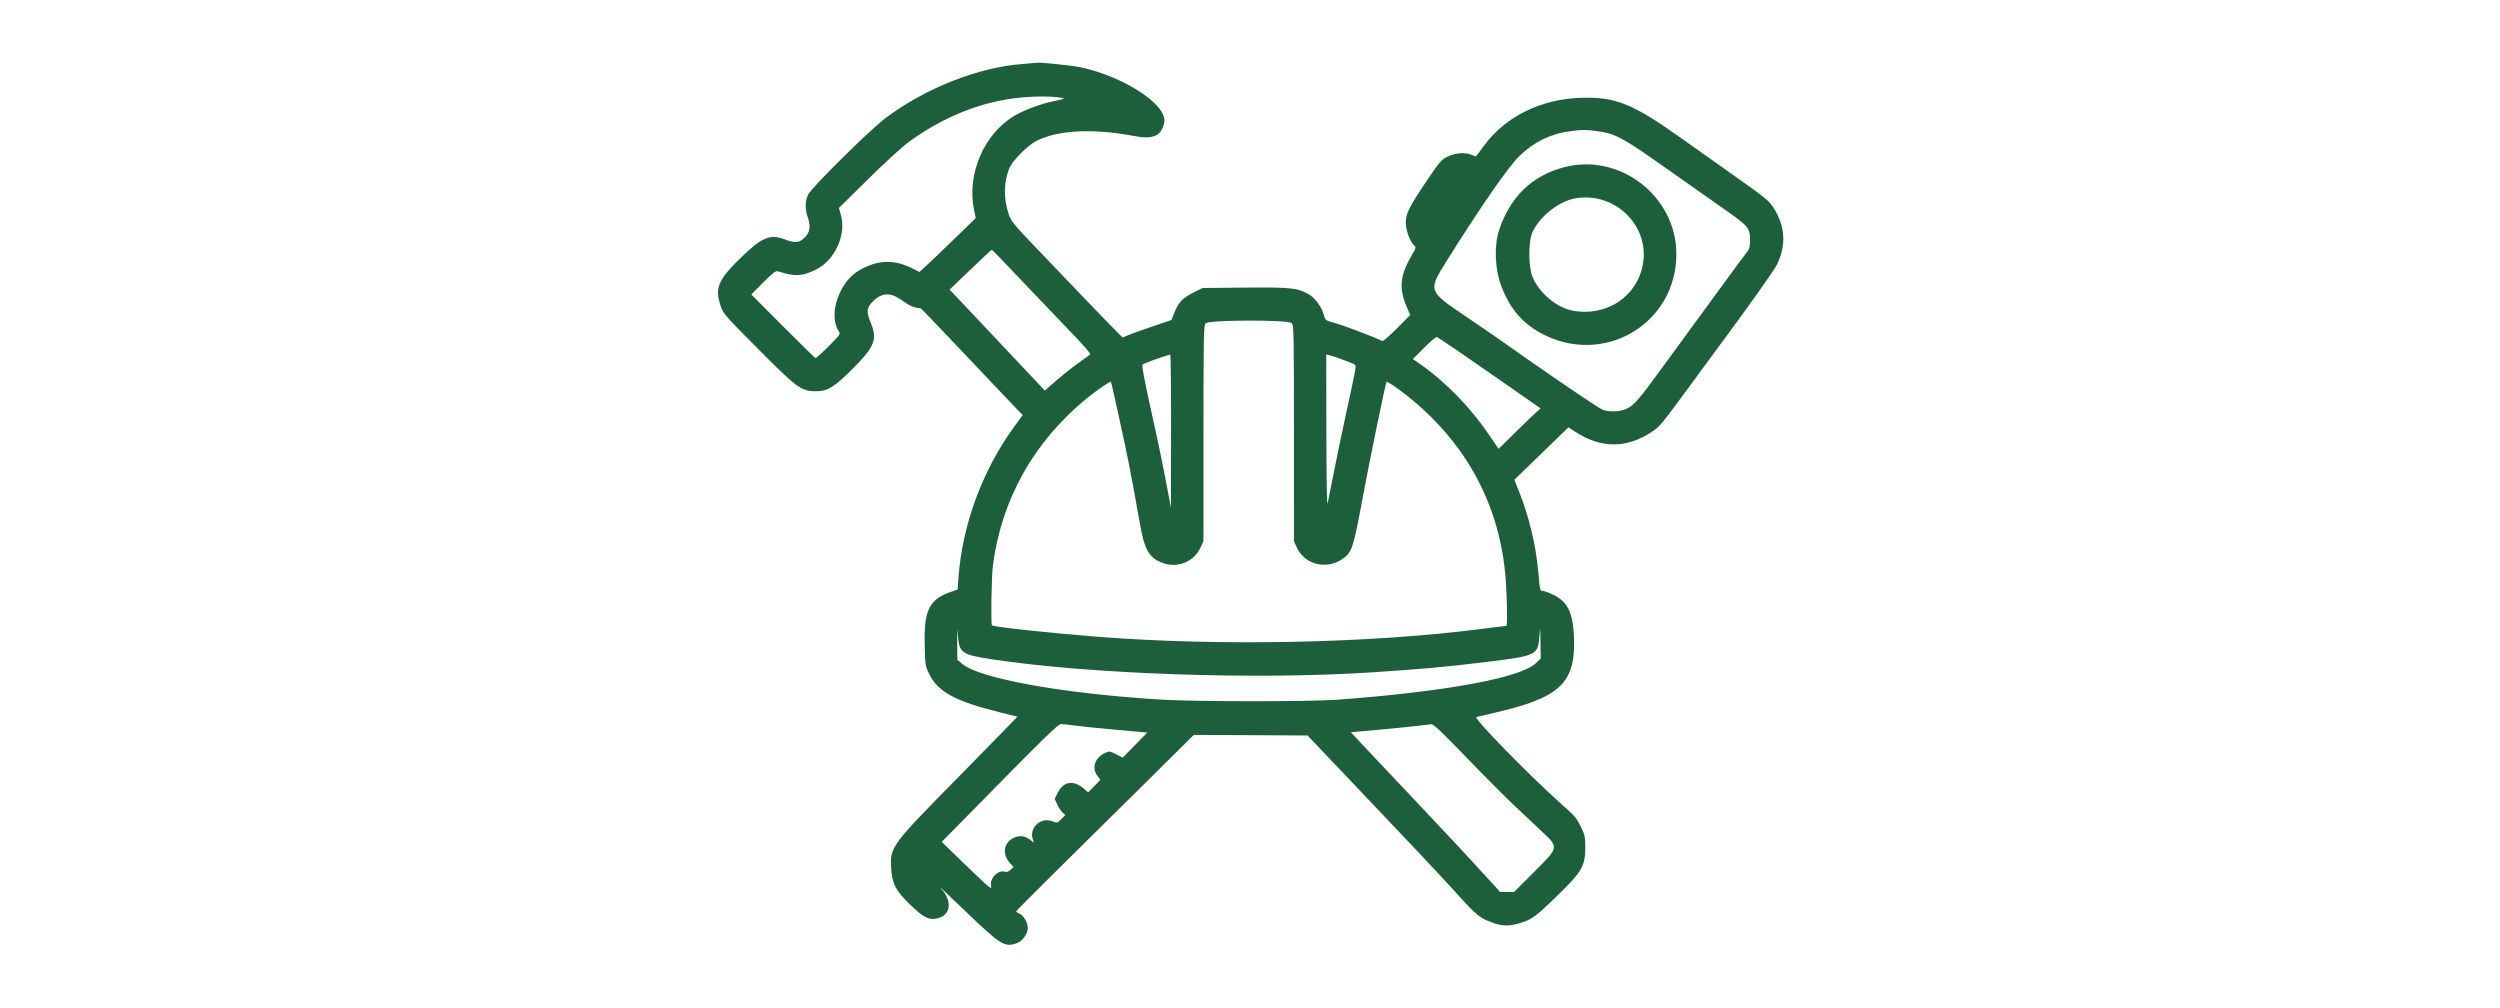
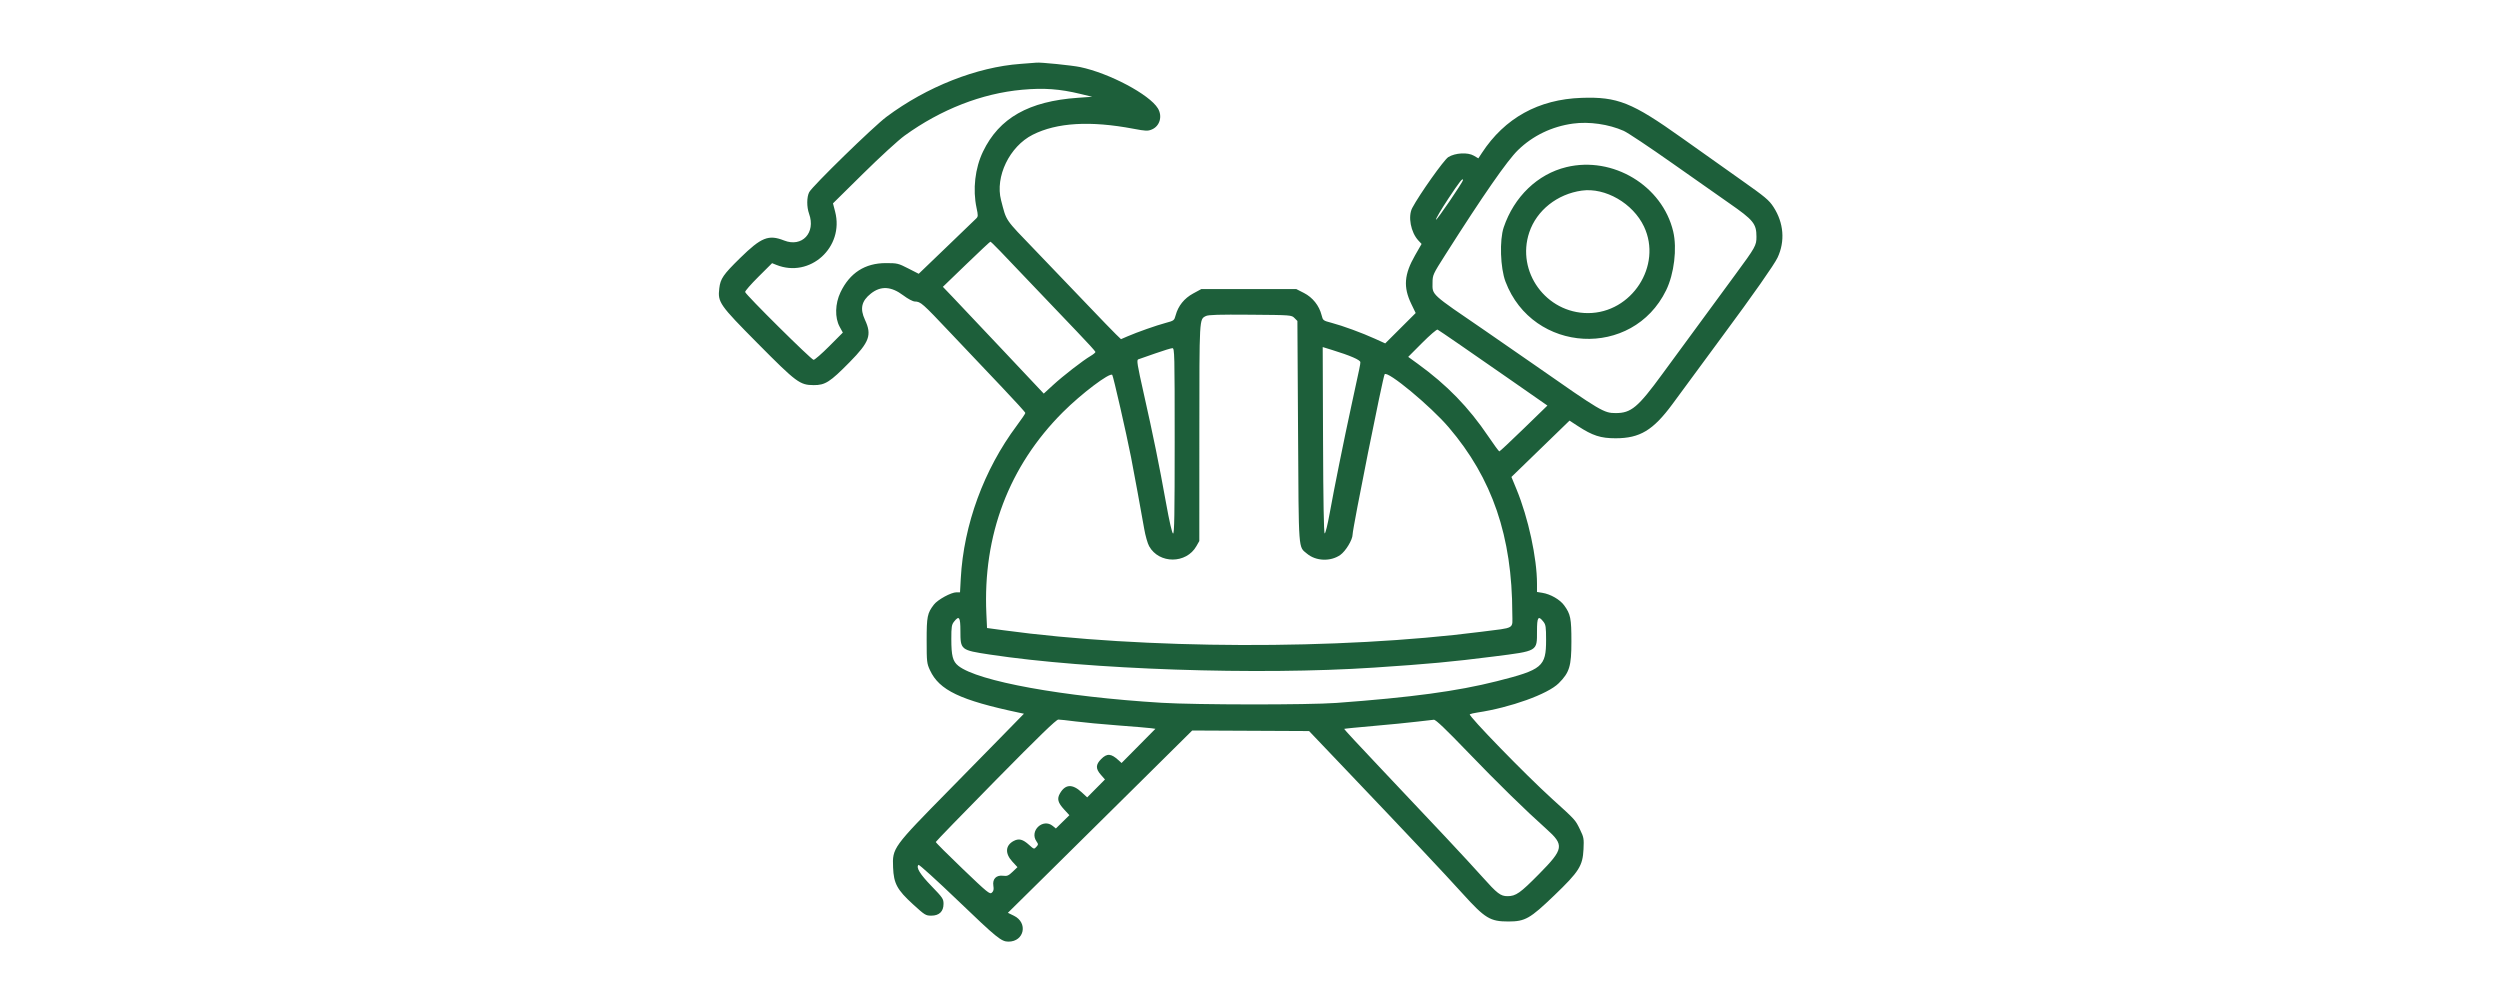
- <svg xmlns="http://www.w3.org/2000/svg" width="1000" height="403" viewBox="-200.5 120.6 1935.0 779.8">
-   <path d="M 591.357 170.090 C 557.041 172.566, 516.257 188.591, 485.109 211.836 C 472.751 221.058, 427.405 265.895, 424.936 271.334 C 422.643 276.383, 422.488 282.298, 424.500 288 C 427.171 295.571, 426.542 300.377, 422.347 304.452 C 418.032 308.642, 415.007 308.952, 407.239 305.999 C 395.480 301.530, 389.368 304.055, 372.681 320.273 C 355.533 336.939, 352.702 343.519, 357.028 356.656 C 359.263 363.444, 359.503 363.723, 386.267 390.670 C 416.329 420.938, 419.659 423.376, 431.013 423.437 C 440.067 423.486, 445.554 420.070, 460.149 405.298 C 476.601 388.647, 478.700 383.169, 473.481 370.500 C 469.772 361.496, 470.106 358.794, 475.592 353.463 C 482.471 346.777, 489.279 346.785, 498.195 353.488 C 501.552 356.011, 505.701 358.195, 507.802 358.546 C 509.836 358.886, 511.808 359.239, 512.184 359.332 C 512.559 359.424, 522.684 369.893, 534.684 382.595 C 546.683 395.297, 564.272 413.839, 573.770 423.799 L 591.040 441.908 584.614 450.704 C 559.902 484.530, 544.252 526.962, 541.336 568.048 L 540.707 576.912 536.213 578.443 C 518.921 584.335, 514.689 592.430, 515.183 618.670 C 515.484 634.674, 515.637 635.794, 518.301 641.500 C 525.040 655.937, 538.345 663.261, 573.741 672.019 L 586.983 675.295 575.760 686.898 C 569.588 693.279, 554.404 708.774, 542.019 721.330 C 489.517 774.559, 488.354 776.116, 489.238 792 C 489.937 804.555, 492.679 809.928, 503.906 820.734 C 514.002 830.451, 517.902 832.602, 523.714 831.659 C 535.390 829.764, 537.285 818.520, 527.679 808.127 C 524.831 805.044, 533.122 812.748, 546.105 825.245 C 574.357 852.442, 577.321 854.256, 587.099 850.344 C 591.233 848.690, 594.921 843.273, 594.978 838.770 C 595.027 834.882, 591.828 829.171, 588.928 827.970 C 587.318 827.303, 586 826.438, 586 826.048 C 586 825.657, 598.038 813.481, 612.750 798.989 C 627.462 784.497, 658.400 753.912, 681.500 731.023 L 723.500 689.407 767.500 689.634 L 811.500 689.861 839.500 719.261 C 889.958 772.241, 914.456 798.262, 928.532 813.830 C 942.684 829.482, 945.232 831.467, 955.858 835.123 C 962.836 837.524, 968.203 837.495, 976.145 835.015 C 985.397 832.126, 988.196 830.062, 1004.935 813.790 C 1023.857 795.396, 1026.500 790.827, 1026.500 776.500 C 1026.500 768.406, 1026.179 766.846, 1023.310 761 C 1019.545 753.328, 1019.345 753.097, 1006.476 741.547 C 981.944 719.530, 939.801 676.326, 942.145 675.596 C 942.890 675.365, 948.900 673.946, 955.500 672.443 C 1007.207 660.672, 1019.180 649.333, 1017.741 613.500 C 1016.987 594.724, 1012.754 586.164, 1001.620 580.897 C 998.254 579.304, 994.698 578.001, 993.719 578.001 C 991.461 578, 991.448 577.946, 990.096 562.996 C 988.231 542.364, 983.111 520.984, 975.300 501.210 L 971.630 491.919 992.548 471.632 L 1013.465 451.344 1019.337 455.139 C 1038.959 467.822, 1058.753 467.694, 1078.123 454.759 C 1084.285 450.644, 1084.442 450.454, 1108.013 418.500 C 1110.042 415.750, 1114.996 409, 1119.022 403.500 C 1123.049 398, 1129.344 389.450, 1133.011 384.500 C 1153.509 356.832, 1172.313 330.317, 1174.508 325.984 C 1182.251 310.704, 1181.460 295.757, 1172.144 281.344 C 1168.681 275.987, 1165.934 273.693, 1146.879 260.250 C 1135.121 251.954, 1114.700 237.471, 1101.500 228.065 C 1063.225 200.792, 1050.032 195.454, 1023 196.307 C 992.384 197.274, 965.067 210.669, 948.518 232.829 L 941.807 241.817 938.183 240.303 C 933.300 238.263, 925.386 239.022, 919.326 242.113 C 915.007 244.315, 913.268 246.410, 902.785 262.037 C 889.807 281.383, 887.554 286.045, 887.608 293.455 C 887.647 298.899, 890.964 307.752, 893.991 310.492 C 895.719 312.056, 895.627 312.414, 891.868 318.813 C 883.271 333.447, 882.226 343.580, 887.917 357.125 L 891.001 364.465 880.756 374.745 C 875.120 380.400, 870.058 384.811, 869.505 384.547 C 862.617 381.267, 839.991 372.675, 833.590 370.909 C 825.345 368.634, 825.311 368.610, 824.212 364.563 C 822.501 358.257, 817.632 351.455, 812.803 348.625 C 803.883 343.397, 799.072 342.871, 763.222 343.199 L 730.389 343.500 722.844 347.231 C 714.649 351.283, 711.358 354.912, 708.101 363.492 L 706.301 368.236 690.900 373.486 C 682.430 376.374, 673.891 379.444, 671.925 380.308 L 668.351 381.880 656.399 369.690 C 649.826 362.986, 640.409 353.225, 635.474 348 C 630.538 342.775, 616.561 328.150, 604.414 315.500 C 583.472 293.692, 582.214 292.163, 580.133 286 C 576.058 273.930, 576.396 260.712, 581.050 250.165 C 583.552 244.494, 595.136 232.978, 601.667 229.668 C 618.376 221.202, 645.527 219.846, 677.419 225.885 C 692.266 228.697, 698.617 225.786, 700.607 215.258 C 703.152 201.790, 669.410 179.738, 635.266 172.556 C 629.593 171.363, 603.014 168.585, 602.605 169.143 C 602.547 169.221, 597.486 169.647, 591.357 170.090 M 590.500 196.013 C 560.186 198.761, 530.829 210.271, 503.125 230.270 C 498.336 233.728, 484.454 246.413, 471.704 258.982 L 448.861 281.500 450.466 287.500 C 454.552 302.775, 445.476 322.227, 430.957 329.314 C 420.234 334.547, 414.791 334.777, 401.500 330.555 C 399.918 330.052, 397.569 331.863, 390.256 339.222 L 381.013 348.525 405.393 372.975 C 418.802 386.422, 430.169 397.556, 430.652 397.717 C 431.135 397.878, 435.733 393.789, 440.870 388.630 C 450.117 379.345, 450.194 379.226, 448.603 376.798 C 440.401 364.280, 448.949 338.845, 464.345 329.956 C 478.994 321.498, 491.416 321.116, 506.327 328.668 L 511.155 331.112 515.827 326.860 C 518.397 324.522, 528.206 315.143, 537.625 306.018 L 554.749 289.428 553.395 282.964 C 547.618 255.376, 561.272 223.837, 584.974 210.023 C 592.336 205.733, 605.540 200.826, 614.500 199.051 C 624.459 197.078, 625.047 196.612, 618.500 195.884 C 610.895 195.039, 600.731 195.085, 590.500 196.013 M 1015 222.094 C 999.761 224.063, 986.711 230.441, 975.394 241.452 C 966.965 249.652, 945.383 280.790, 919.568 321.995 C 904.636 345.829, 904.551 345.572, 933.997 365.500 C 944.562 372.650, 956.647 380.941, 960.853 383.925 C 995.084 408.208, 1036.066 436.129, 1039.718 437.655 C 1044.525 439.664, 1053.637 439.354, 1058.465 437.017 C 1064.512 434.090, 1067.916 430.094, 1088.730 401.500 C 1099.139 387.200, 1111.795 369.875, 1116.854 363 C 1121.913 356.125, 1131.298 343.300, 1137.710 334.500 C 1144.122 325.700, 1150.410 317.228, 1151.684 315.673 C 1153.608 313.325, 1154 311.680, 1154 305.958 C 1154 297.030, 1152.643 295.458, 1133.225 281.893 C 1125.126 276.235, 1104.812 261.942, 1088.082 250.131 C 1055.082 226.833, 1049.884 224.050, 1035.678 222.083 C 1026.965 220.877, 1024.407 220.878, 1015 222.094 M 1010.224 250.017 C 985.374 256.528, 968.556 272.718, 959.861 298.500 C 955.896 310.257, 956.467 328.361, 961.207 341.207 C 967.594 358.515, 977.064 370.065, 991.432 378.072 C 1039.644 404.939, 1097 371.885, 1097 317.234 C 1097 272.565, 1053.315 238.726, 1010.224 250.017 M 1019 274.085 C 1006.469 276.211, 991.996 287.365, 985.952 299.555 C 982.161 307.201, 982.290 327.918, 986.180 336.218 C 991.748 348.098, 1004.880 358.807, 1016.587 361.016 C 1043.008 366.002, 1066.991 350.015, 1071.200 324.611 C 1076.122 294.907, 1049.299 268.944, 1019 274.085 M 550.500 329.394 L 534.500 344.761 541.028 351.631 C 544.618 355.409, 561.198 372.992, 577.872 390.704 L 608.188 422.909 616.839 415.346 C 621.597 411.186, 629.317 405.059, 633.995 401.729 C 638.673 398.399, 642.898 395.327, 643.385 394.902 C 643.872 394.477, 638.247 387.908, 630.885 380.305 C 623.523 372.702, 609.404 357.935, 599.509 347.491 C 571.326 317.741, 567.701 313.999, 567.081 314.013 C 566.761 314.021, 559.300 320.942, 550.500 329.394 M 732.655 370.829 C 731.143 372.499, 730.999 379.866, 730.990 456.079 L 730.980 539.500 728.598 544.617 C 723.648 555.248, 711.135 560.429, 699.944 556.480 C 688.784 552.543, 685.320 546.526, 681.536 524.500 C 680.119 516.250, 678.052 504.775, 676.943 499 C 675.834 493.225, 674.257 484.900, 673.439 480.500 C 671.538 470.278, 659.818 416.631, 659.369 416.098 C 658.829 415.458, 648.132 422.801, 640.500 429.051 C 599.561 462.573, 574.421 507.508, 567.956 558.716 C 566.913 566.973, 566.351 603.685, 567.254 604.587 C 568.527 605.861, 611.905 610.566, 649 613.454 C 743.846 620.838, 859.488 618.500, 945.665 607.456 C 956.205 606.105, 965.093 605, 965.415 605 C 966.313 605, 966.083 586.153, 964.991 570.153 C 961.055 512.503, 934.585 463.094, 887.979 426.398 C 880.498 420.508, 873.092 415.529, 872.665 416.104 C 871.909 417.124, 859.242 478.671, 854.371 505 C 846.889 545.436, 845.905 548.387, 838.216 553.476 C 825.774 561.709, 809.408 557.513, 803.367 544.541 L 801.020 539.500 801.010 455.905 C 801 376.196, 800.915 372.233, 799.171 370.655 C 796.236 367.999, 735.072 368.158, 732.655 370.829 M 901.774 389.736 L 893.062 398.500 898.549 402.323 C 918.431 416.173, 937.870 436.167, 952.452 457.763 L 959.381 468.027 972.441 455.173 C 979.623 448.104, 986.950 441.060, 988.721 439.520 L 991.943 436.720 969.721 421.206 C 937.588 398.771, 913.054 381.958, 911.680 381.431 C 911.023 381.179, 906.565 384.916, 901.774 389.736 M 694.643 398.416 C 689.222 400.285, 684.342 402.258, 683.799 402.801 C 683.151 403.449, 685.225 414.697, 689.856 435.644 C 696.853 467.293, 698.876 477.037, 703.422 501 L 705.794 513.500 705.897 454.250 C 705.954 421.663, 705.663 395.004, 705.250 395.009 C 704.837 395.014, 700.064 396.547, 694.643 398.416 M 826.107 454.731 C 826.178 494.309, 826.528 512.980, 827.142 510 C 827.652 507.525, 829.898 496.275, 832.132 485 C 834.366 473.725, 838.646 453.250, 841.643 439.500 C 848.773 406.784, 849.300 403.898, 848.324 402.935 C 847.404 402.027, 833.028 396.659, 828.750 395.626 L 826 394.962 826.107 454.731 M 540.363 617.867 L 540.500 631.233 544.153 634.367 C 557.475 645.793, 622.317 657.477, 698 662.088 C 724.696 663.714, 812.926 663.780, 834.500 662.189 C 917.641 656.060, 976.213 645.327, 988.068 634.050 L 992 630.310 991.845 617.405 C 991.701 605.385, 991.648 605.054, 991.068 612.586 C 989.898 627.789, 989.124 628.173, 950 632.946 C 918.037 636.846, 902.140 638.290, 861.500 640.985 C 772.568 646.880, 643.508 642.462, 567.500 630.920 C 543.918 627.339, 541.994 626.013, 540.890 612.586 C 540.335 605.833, 540.248 606.703, 540.363 617.867 M 573.288 726.606 L 528.397 772.212 540.448 783.899 C 565.196 807.896, 567.354 809.781, 566.626 806.758 C 565.117 800.492, 572.143 793.306, 577.697 795.437 C 578.656 795.805, 580.252 795.173, 581.628 793.879 L 583.946 791.702 581.022 788.373 C 574.886 781.384, 576.449 772.458, 584.427 768.929 C 589.282 766.782, 593.785 767.685, 598.216 771.696 C 599.916 773.234, 599.950 773.155, 598.887 770.106 C 595.831 761.340, 605.122 752.781, 613.935 756.242 C 617.820 757.768, 617.836 757.765, 620.939 754.563 L 624.049 751.354 621.879 749.427 C 620.686 748.367, 618.841 745.559, 617.780 743.186 L 615.850 738.872 618.175 734.186 C 622.576 725.316, 630.484 724.096, 638.417 731.061 L 641.663 733.911 646.440 729.061 L 651.216 724.212 648.908 721.090 C 644.396 714.986, 646.760 707.423, 654.361 703.646 C 658.092 701.791, 658.093 701.791, 663.296 704.391 L 668.500 706.991 678 697.297 L 687.500 687.604 663 685.396 C 649.525 684.182, 634.980 682.696, 630.678 682.094 C 626.375 681.492, 621.803 681, 620.517 681 C 618.757 681, 607.088 692.268, 573.288 726.606 M 895.500 682.528 C 890 683.208, 876.396 684.568, 865.269 685.549 L 845.038 687.333 849.734 692.417 C 852.316 695.213, 869.555 713.475, 888.041 733 C 918.448 765.115, 935.022 782.888, 954.061 803.795 L 960.623 811 966.004 811 L 971.385 811 986.693 795.704 C 1006.336 776.076, 1006.215 776.708, 992.750 764.023 C 987.663 759.230, 977.818 749.952, 970.872 743.404 C 963.927 736.857, 947.307 720.138, 933.938 706.250 C 916.504 688.139, 909.048 681.041, 907.566 681.146 C 906.430 681.226, 901 681.848, 895.500 682.528" stroke="none" fill="#1D5F3A" fill-rule="evenodd" />
+ <svg xmlns="http://www.w3.org/2000/svg" width="1000" height="402" viewBox="-195.5 123.9 1925.0 773.9">
+   <path d="M 590.357 173.090 C 556.596 175.526, 518.071 190.730, 487.109 213.836 C 477.058 221.336, 429.950 267.262, 427.554 271.896 C 425.614 275.646, 425.577 283.241, 427.471 288.500 C 432.751 303.155, 422.080 314.562, 408.213 309.087 C 396.259 304.368, 390.702 306.587, 374.365 322.603 C 361.318 335.395, 359.206 338.465, 358.323 345.923 C 357.050 356.673, 358.366 358.561, 387.890 388.335 C 417.835 418.533, 420.337 420.397, 431 420.461 C 439.847 420.514, 443.576 418.137, 458.644 402.833 C 474.001 387.237, 475.946 381.870, 470.490 370.151 C 466.501 361.582, 467.830 355.679, 475.030 349.976 C 482.717 343.888, 490.670 344.328, 500.023 351.358 C 503.562 354.018, 507.330 356.030, 508.849 356.070 C 513.461 356.193, 514.412 357.030, 536.678 380.587 C 548.680 393.285, 566.487 412.068, 576.250 422.327 C 586.013 432.586, 594 441.393, 594 441.899 C 594 442.405, 591.030 446.797, 587.399 451.660 C 562.085 485.564, 546.541 527.960, 544.287 569.250 L 543.700 580 541.010 580 C 536.862 580, 526.502 585.653, 523.544 589.531 C 518.499 596.146, 517.999 598.645, 518.010 617.218 C 518.019 633.622, 518.149 634.780, 520.567 640 C 527.709 655.418, 543.853 663.112, 589.211 672.714 L 592.922 673.500 574.827 692 C 564.875 702.175, 547.214 720.175, 535.582 732 C 491.798 776.509, 491.554 776.845, 492.156 791.888 C 492.650 804.257, 495.258 809.084, 507.481 820.250 C 516.560 828.544, 517.294 829, 521.575 829 C 527.678 829, 531 825.810, 531 819.948 C 531 816.076, 530.390 815.174, 521.663 806.152 C 512.850 797.042, 509.703 791.897, 511.714 789.886 C 512.167 789.433, 525.833 801.818, 542.082 817.409 C 572.151 846.259, 575.528 849, 581 849 C 593.203 849, 596.261 834.440, 585.188 829.060 L 580.554 826.809 609.027 798.713 C 624.687 783.259, 656.625 751.673, 680 728.521 L 722.500 686.426 767.500 686.640 L 812.500 686.854 841 716.754 C 889.695 767.842, 916.116 795.898, 930.783 812.092 C 948.042 831.149, 951.917 833.504, 966 833.495 C 978.865 833.487, 982.629 831.348, 1001.250 813.467 C 1020.422 795.058, 1023.209 790.660, 1023.821 777.850 C 1024.211 769.703, 1024.031 768.680, 1021.180 762.804 C 1017.441 755.100, 1017.870 755.573, 999.629 739.052 C 979.406 720.736, 934.671 674.751, 936.264 673.916 C 936.944 673.559, 939.525 672.964, 942 672.593 C 967.581 668.757, 996.368 658.397, 1004.757 650.008 C 1013.040 641.725, 1014.500 636.928, 1014.500 618 C 1014.500 600.047, 1013.872 596.884, 1008.958 590.101 C 1005.691 585.591, 998.422 581.411, 992.083 580.397 L 988 579.744 988 573.423 C 988 553.665, 981.295 522.707, 972.267 500.780 L 968.314 491.182 990.682 469.490 L 1013.050 447.797 1019.520 452.013 C 1030.843 459.390, 1037.013 461.387, 1048.500 461.392 C 1067.209 461.400, 1077.369 455.295, 1092.300 435.075 C 1107.931 413.908, 1109.237 412.135, 1117.022 401.500 C 1121.049 396, 1127.344 387.450, 1131.011 382.500 C 1154.474 350.831, 1170.725 327.653, 1173.259 322.249 C 1179.157 309.669, 1178.031 295.547, 1170.161 283.370 C 1166.677 277.981, 1163.966 275.715, 1144.879 262.250 C 1133.121 253.954, 1112.700 239.473, 1099.500 230.071 C 1061.121 202.733, 1050.025 198.307, 1022.248 199.257 C 989.188 200.388, 963.158 214.785, 945.569 241.669 L 942.841 245.839 939.393 243.805 C 934.711 241.042, 925.050 241.570, 919.691 244.882 C 916.388 246.923, 897.494 273.574, 891.958 284 C 888.481 290.549, 890.786 302.817, 896.680 309.123 L 899.131 311.747 894.151 320.432 C 885.702 335.168, 884.930 344.941, 891.191 357.919 L 894.582 364.948 882.857 376.643 L 871.131 388.338 863.315 384.786 C 853.284 380.226, 838.337 374.743, 829.837 372.505 C 823.269 370.775, 823.160 370.691, 822.110 366.522 C 820.279 359.253, 815.237 352.920, 808.571 349.522 L 802.643 346.500 766.071 346.500 L 729.500 346.500 723.253 349.888 C 716.360 353.626, 711.709 359.403, 709.756 366.651 C 708.666 370.698, 708.475 370.845, 702.069 372.557 C 694.836 374.491, 680.247 379.631, 672.580 382.947 L 667.661 385.074 663.732 381.287 C 661.571 379.204, 651.656 368.950, 641.698 358.500 C 631.741 348.050, 613.678 329.198, 601.558 316.606 C 577.781 291.903, 579.643 294.635, 575.313 278.097 C 570.568 259.970, 581.836 236.650, 599.693 227.644 C 618.248 218.285, 643.925 216.758, 677.192 223.036 C 686.821 224.853, 688.275 224.912, 691.393 223.609 C 697.576 221.026, 699.759 213.397, 696.054 207.320 C 689.533 196.626, 658.754 180.286, 636.189 175.540 C 630.018 174.242, 605.530 171.765, 602.605 172.143 C 601.997 172.221, 596.486 172.647, 590.357 173.090 M 591.500 193.013 C 560.568 195.817, 529.040 208.119, 501.109 228.282 C 496.250 231.790, 482.373 244.491, 469.193 257.494 L 445.874 280.500 447.533 286.901 C 454.646 314.337, 428.161 338.291, 402.241 327.865 L 398.981 326.554 388.468 337.027 C 382.686 342.787, 378.077 348.066, 378.227 348.757 C 378.692 350.900, 429.237 401, 430.935 401 C 431.815 401, 437.244 396.276, 442.998 390.502 L 453.460 380.004 450.993 375.488 C 447.203 368.550, 447.471 357.760, 451.650 349 C 458.776 334.064, 470.522 326.500, 486.590 326.500 C 495.387 326.500, 496.131 326.677, 503.838 330.615 L 511.892 334.730 533.196 314.264 C 544.913 303.008, 555.248 293.057, 556.163 292.149 C 557.668 290.657, 557.694 289.882, 556.434 284 C 553.382 269.749, 555.254 253.418, 561.408 240.624 C 573.849 214.759, 596.634 201.847, 634.512 199.197 L 645.500 198.428 636.500 196.248 C 620.455 192.362, 608.309 191.489, 591.500 193.013 M 1015.723 219.073 C 999.511 221.283, 984.779 228.375, 973.394 239.452 C 965.056 247.563, 946.606 274.133, 917.462 320 C 907.791 335.221, 907.612 335.611, 907.557 341.673 C 907.469 351.236, 905.779 349.692, 947.500 378.178 C 956.300 384.186, 973.850 396.335, 986.500 405.175 C 1037.246 440.639, 1039.511 441.982, 1048.572 441.994 C 1060.515 442.011, 1065.725 437.641, 1084.662 411.719 C 1099.435 391.496, 1116.915 367.680, 1140.795 335.240 C 1156.281 314.203, 1156.996 312.921, 1156.998 306.218 C 1157.001 296.189, 1154.707 293.365, 1136 280.371 C 1129.675 275.978, 1110.053 262.196, 1092.396 249.744 C 1074.739 237.292, 1057.818 226.010, 1054.794 224.673 C 1043.170 219.532, 1028.151 217.379, 1015.723 219.073 M 1010.638 252.585 C 988.458 257.954, 970.355 275.358, 962.360 299 C 959.048 308.794, 959.758 330.263, 963.741 340.773 C 984.764 396.239, 1061.624 400.366, 1087.444 347.417 C 1093.612 334.766, 1095.967 315.218, 1092.892 302.193 C 1084.557 266.894, 1046.456 243.915, 1010.638 252.585 M 919.646 276.961 C 914.227 285.166, 909.974 292.421, 910.195 293.084 C 910.540 294.121, 931 264.112, 931 262.567 C 931 260.438, 928.293 263.870, 919.646 276.961 M 1022.500 270.677 C 1003.565 273.318, 987.772 285.865, 982.067 302.801 C 971.851 333.128, 994.997 365, 1027.237 365 C 1060.964 365, 1084.626 328.452, 1070.387 298.353 C 1061.936 280.489, 1040.593 268.154, 1022.500 270.677 M 548.500 327.403 L 530.500 344.772 538.031 352.636 C 542.173 356.961, 559.653 375.461, 576.875 393.746 L 608.187 426.991 615.344 420.416 C 623.066 413.320, 638.253 401.554, 644.274 398.001 C 646.323 396.792, 648 395.409, 648 394.928 C 648 394.447, 641.587 387.392, 633.750 379.250 C 625.913 371.108, 611.407 355.908, 601.516 345.473 C 575.081 317.584, 567.712 309.998, 567.073 310.017 C 566.758 310.026, 558.400 317.850, 548.500 327.403 M 733.020 367.263 C 727.908 369.894, 728.032 367.689, 727.998 457 L 727.967 540.500 725.725 544.458 C 717.951 558.183, 697.025 558.236, 689.348 544.550 C 688.155 542.424, 686.432 536.367, 685.518 531.092 C 683.429 519.030, 677.349 485.926, 675.400 476 C 671.759 457.463, 661.706 413.411, 660.927 412.582 C 659.006 410.538, 637.160 427.040, 622.870 441.330 C 581.377 482.823, 561.205 535.986, 563.993 596.500 L 564.500 607.500 577 609.202 C 685.217 623.934, 835.643 624.429, 944.995 610.414 C 972.030 606.949, 969.003 608.750, 968.985 596.142 C 968.903 536.999, 953.619 492.301, 920.036 452.980 C 905.991 436.536, 872.872 409.092, 870.689 412.089 C 869.375 413.894, 846 530.770, 846 535.537 C 846 539.551, 840.641 548.390, 836.445 551.296 C 828.992 556.459, 817.739 556.017, 810.939 550.295 C 804.114 544.552, 804.553 550.503, 804 456.277 L 803.500 371.055 801.224 368.777 C 798.962 366.515, 798.739 366.498, 767.224 366.243 C 743.036 366.047, 734.911 366.290, 733.020 367.263 M 899.592 387.908 L 888.823 398.711 896.161 404.025 C 918.707 420.353, 935.364 437.495, 950.554 460 C 954.823 466.325, 958.627 471.500, 959.006 471.500 C 959.386 471.500, 967.872 463.558, 977.863 453.852 L 996.030 436.204 965.265 414.777 C 934.964 393.674, 913.527 378.916, 911.431 377.717 C 910.842 377.380, 905.515 381.966, 899.592 387.908 M 823.243 462.742 C 823.410 509.352, 823.849 534.450, 824.500 534.666 C 825.064 534.854, 826.738 528.137, 828.341 519.249 C 831.817 499.980, 839.467 462.042, 845.026 436.500 C 851.766 405.530, 851.965 404.571, 851.983 402.837 C 852.001 401.083, 844.251 397.716, 830.243 393.391 L 822.987 391.151 823.243 462.742 M 694 396.060 C 687.675 398.286, 681.798 400.338, 680.940 400.621 C 679.595 401.063, 680.176 404.675, 685.155 426.817 C 692.569 459.793, 697.047 481.772, 702.288 510.918 C 704.915 525.525, 706.970 534.492, 707.750 534.751 C 708.742 535.081, 709 520.405, 709 463.583 C 709 396.073, 708.900 392, 707.250 392.006 C 706.288 392.010, 700.325 393.834, 694 396.060 M 539.073 602.635 C 537.270 604.926, 537.001 606.655, 537.006 615.885 C 537.012 629.011, 538.101 633.198, 542.400 636.628 C 557.290 648.508, 623.122 660.472, 699 665.085 C 725.668 666.707, 811.963 666.772, 833.500 665.187 C 891.480 660.920, 926.386 656.198, 957 648.480 C 992.172 639.612, 995 637.245, 995 616.667 C 995 606.651, 994.749 604.950, 992.927 602.635 C 988.961 597.593, 988 599.019, 988 609.944 C 988 625.624, 988.907 625.096, 954.500 629.461 C 921.999 633.584, 904.810 635.176, 862.500 637.986 C 773.101 643.923, 642.624 639.485, 566.500 627.919 C 544.221 624.534, 544 624.356, 544 609.777 C 544 599.027, 543.024 597.612, 539.073 602.635 M 571.151 724.750 C 545.837 750.462, 525.086 771.849, 525.038 772.276 C 524.989 772.703, 534.299 782.008, 545.725 792.954 C 565.016 811.434, 566.624 812.743, 568.239 811.283 C 569.553 810.095, 569.831 808.796, 569.378 805.965 C 568.546 800.758, 571.613 797.600, 576.848 798.275 C 579.987 798.680, 581.022 798.248, 584.219 795.201 L 587.937 791.655 583.969 787.350 C 578.156 781.044, 578.614 774.802, 585.137 771.429 C 589.091 769.384, 592.072 770.167, 596.882 774.512 C 600.637 777.904, 600.749 777.935, 602.456 776.048 C 604.064 774.272, 604.075 773.945, 602.600 771.839 C 596.937 763.755, 607.536 753.697, 615.139 759.938 L 617.500 761.876 622.713 756.759 L 627.925 751.642 623.996 747.380 C 618.997 741.957, 618.226 739.010, 620.697 734.780 C 624.847 727.673, 630.244 727.418, 637.377 733.993 L 641.635 737.918 648.477 731.023 L 655.319 724.128 652.160 720.529 C 648.035 715.831, 648.097 712.703, 652.400 708.400 C 656.943 703.857, 660.016 704.074, 665.802 709.348 L 668.104 711.447 681.132 698.284 L 694.160 685.121 690.830 684.648 C 688.998 684.388, 677.600 683.429, 665.500 682.516 C 653.400 681.603, 638.579 680.214, 632.564 679.428 C 626.549 678.643, 620.626 678, 619.402 678 C 617.789 678, 604.502 690.873, 571.151 724.750 M 895.500 679.629 C 889.450 680.373, 874.445 681.853, 862.156 682.918 C 849.867 683.983, 839.669 685, 839.495 685.177 C 839.320 685.355, 851.335 698.325, 866.195 714 C 908.530 758.659, 934.617 786.527, 945.768 799.008 C 957.405 812.032, 959.951 813.987, 965.282 813.995 C 971.728 814.004, 975.039 811.675, 989.661 796.854 C 1008.692 777.563, 1009.151 774.679, 995.172 762.193 C 979.056 747.798, 957.472 726.678, 934.930 703.250 C 917.539 685.175, 910.049 678.039, 908.568 678.138 C 907.431 678.214, 901.550 678.885, 895.500 679.629" stroke="none" fill="#1D5F3A" fill-rule="evenodd" />
</svg>
